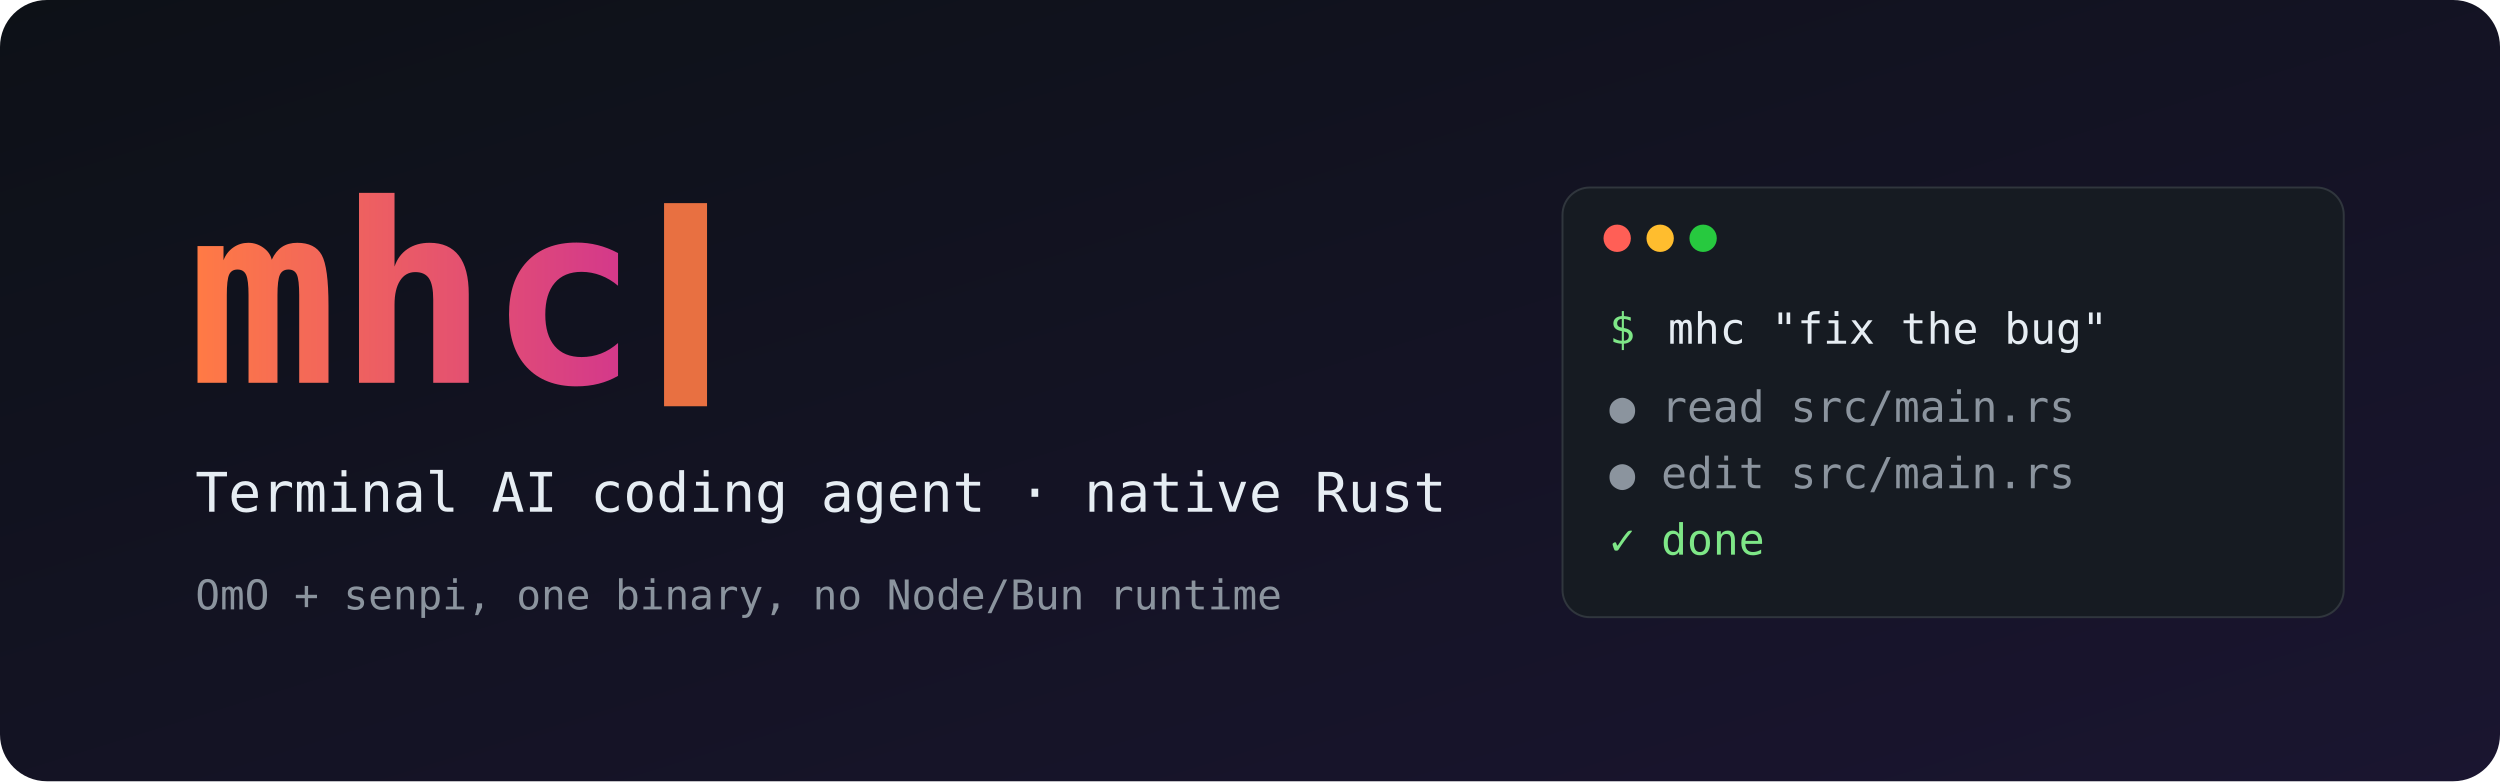
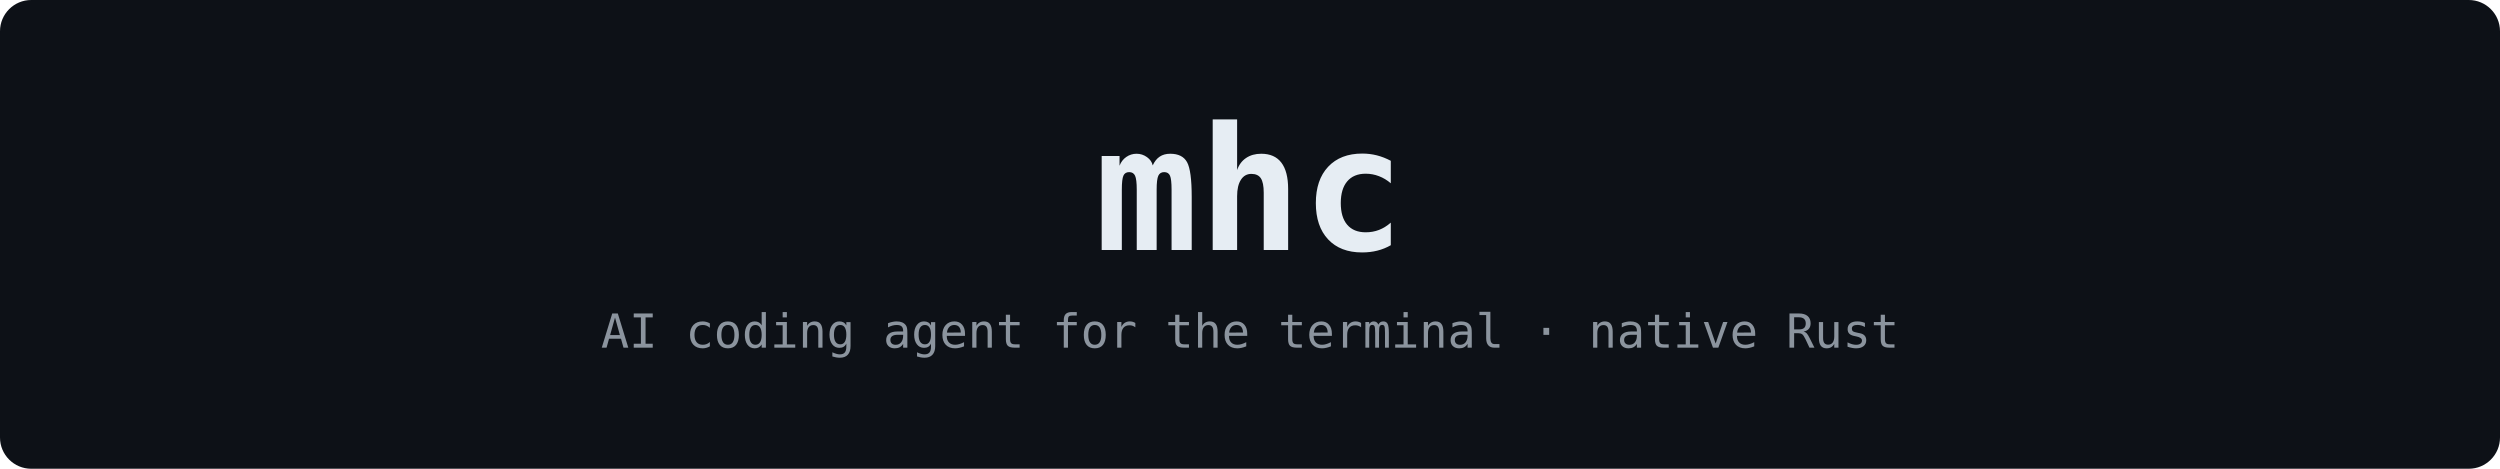
- <svg xmlns="http://www.w3.org/2000/svg" width="1280" height="400" viewBox="0 0 1280 400">
-   <defs>
-     <linearGradient id="bg" x1="0" y1="0" x2="1" y2="1">
-       <stop offset="0" stop-color="#0d1117" />
-       <stop offset="1" stop-color="#1a1530" />
-     </linearGradient>
-     <linearGradient id="accent" x1="0" y1="0" x2="1" y2="0">
-       <stop offset="0" stop-color="#ff7a45" />
-       <stop offset="1" stop-color="#d4398a" />
-     </linearGradient>
-   </defs>
-   <rect width="1280" height="400" rx="24" fill="url(#bg)" />
-   <g font-family="JetBrains Mono, SFMono-Regular, Menlo, Consolas, monospace">
-     <text x="96" y="196" font-size="128" font-weight="700" fill="url(#accent)">mhc</text>
-     <rect x="340" y="104" width="22" height="104" fill="#ff7a45" opacity="0.9">
-       <animate attributeName="opacity" values="0.9;0;0.9" dur="1.2s" repeatCount="indefinite" />
-     </rect>
-     <text x="100" y="262" font-size="28" fill="#e6edf3">Terminal AI coding agent · native Rust</text>
-     <text x="100" y="312" font-size="21" fill="#8b949e">OmO + senpi, one binary, no Node/Bun runtime</text>
-   </g>
-   <g font-family="JetBrains Mono, SFMono-Regular, Menlo, Consolas, monospace" font-size="22">
-     <rect x="800" y="96" width="400" height="220" rx="14" fill="#161b22" stroke="#30363d" />
-     <circle cx="828" cy="122" r="7" fill="#ff5f56" />
-     <circle cx="850" cy="122" r="7" fill="#ffbd2e" />
-     <circle cx="872" cy="122" r="7" fill="#27c93f" />
-     <text x="824" y="176" fill="#7ee787">$</text>
-     <text x="854" y="176" fill="#e6edf3">mhc "fix the bug"</text>
-     <text x="824" y="216" fill="#8b949e">● read  src/main.rs</text>
-     <text x="824" y="250" fill="#8b949e">● edit  src/main.rs</text>
-     <text x="824" y="284" fill="#7ee787">✓ done</text>
+ <svg xmlns="http://www.w3.org/2000/svg" width="1280" height="240" viewBox="0 0 1280 240">
+   <rect width="1280" height="240" rx="16" fill="#0d1117" />
+   <g font-family="JetBrains Mono, SFMono-Regular, Menlo, Consolas, monospace" text-anchor="middle">
+     <text x="640" y="128" font-size="88" font-weight="700" fill="#e6edf3">mhc</text>
+     <text x="640" y="178" font-size="24" fill="#8b949e">AI coding agent for the terminal · native Rust</text>
  </g>
</svg>
